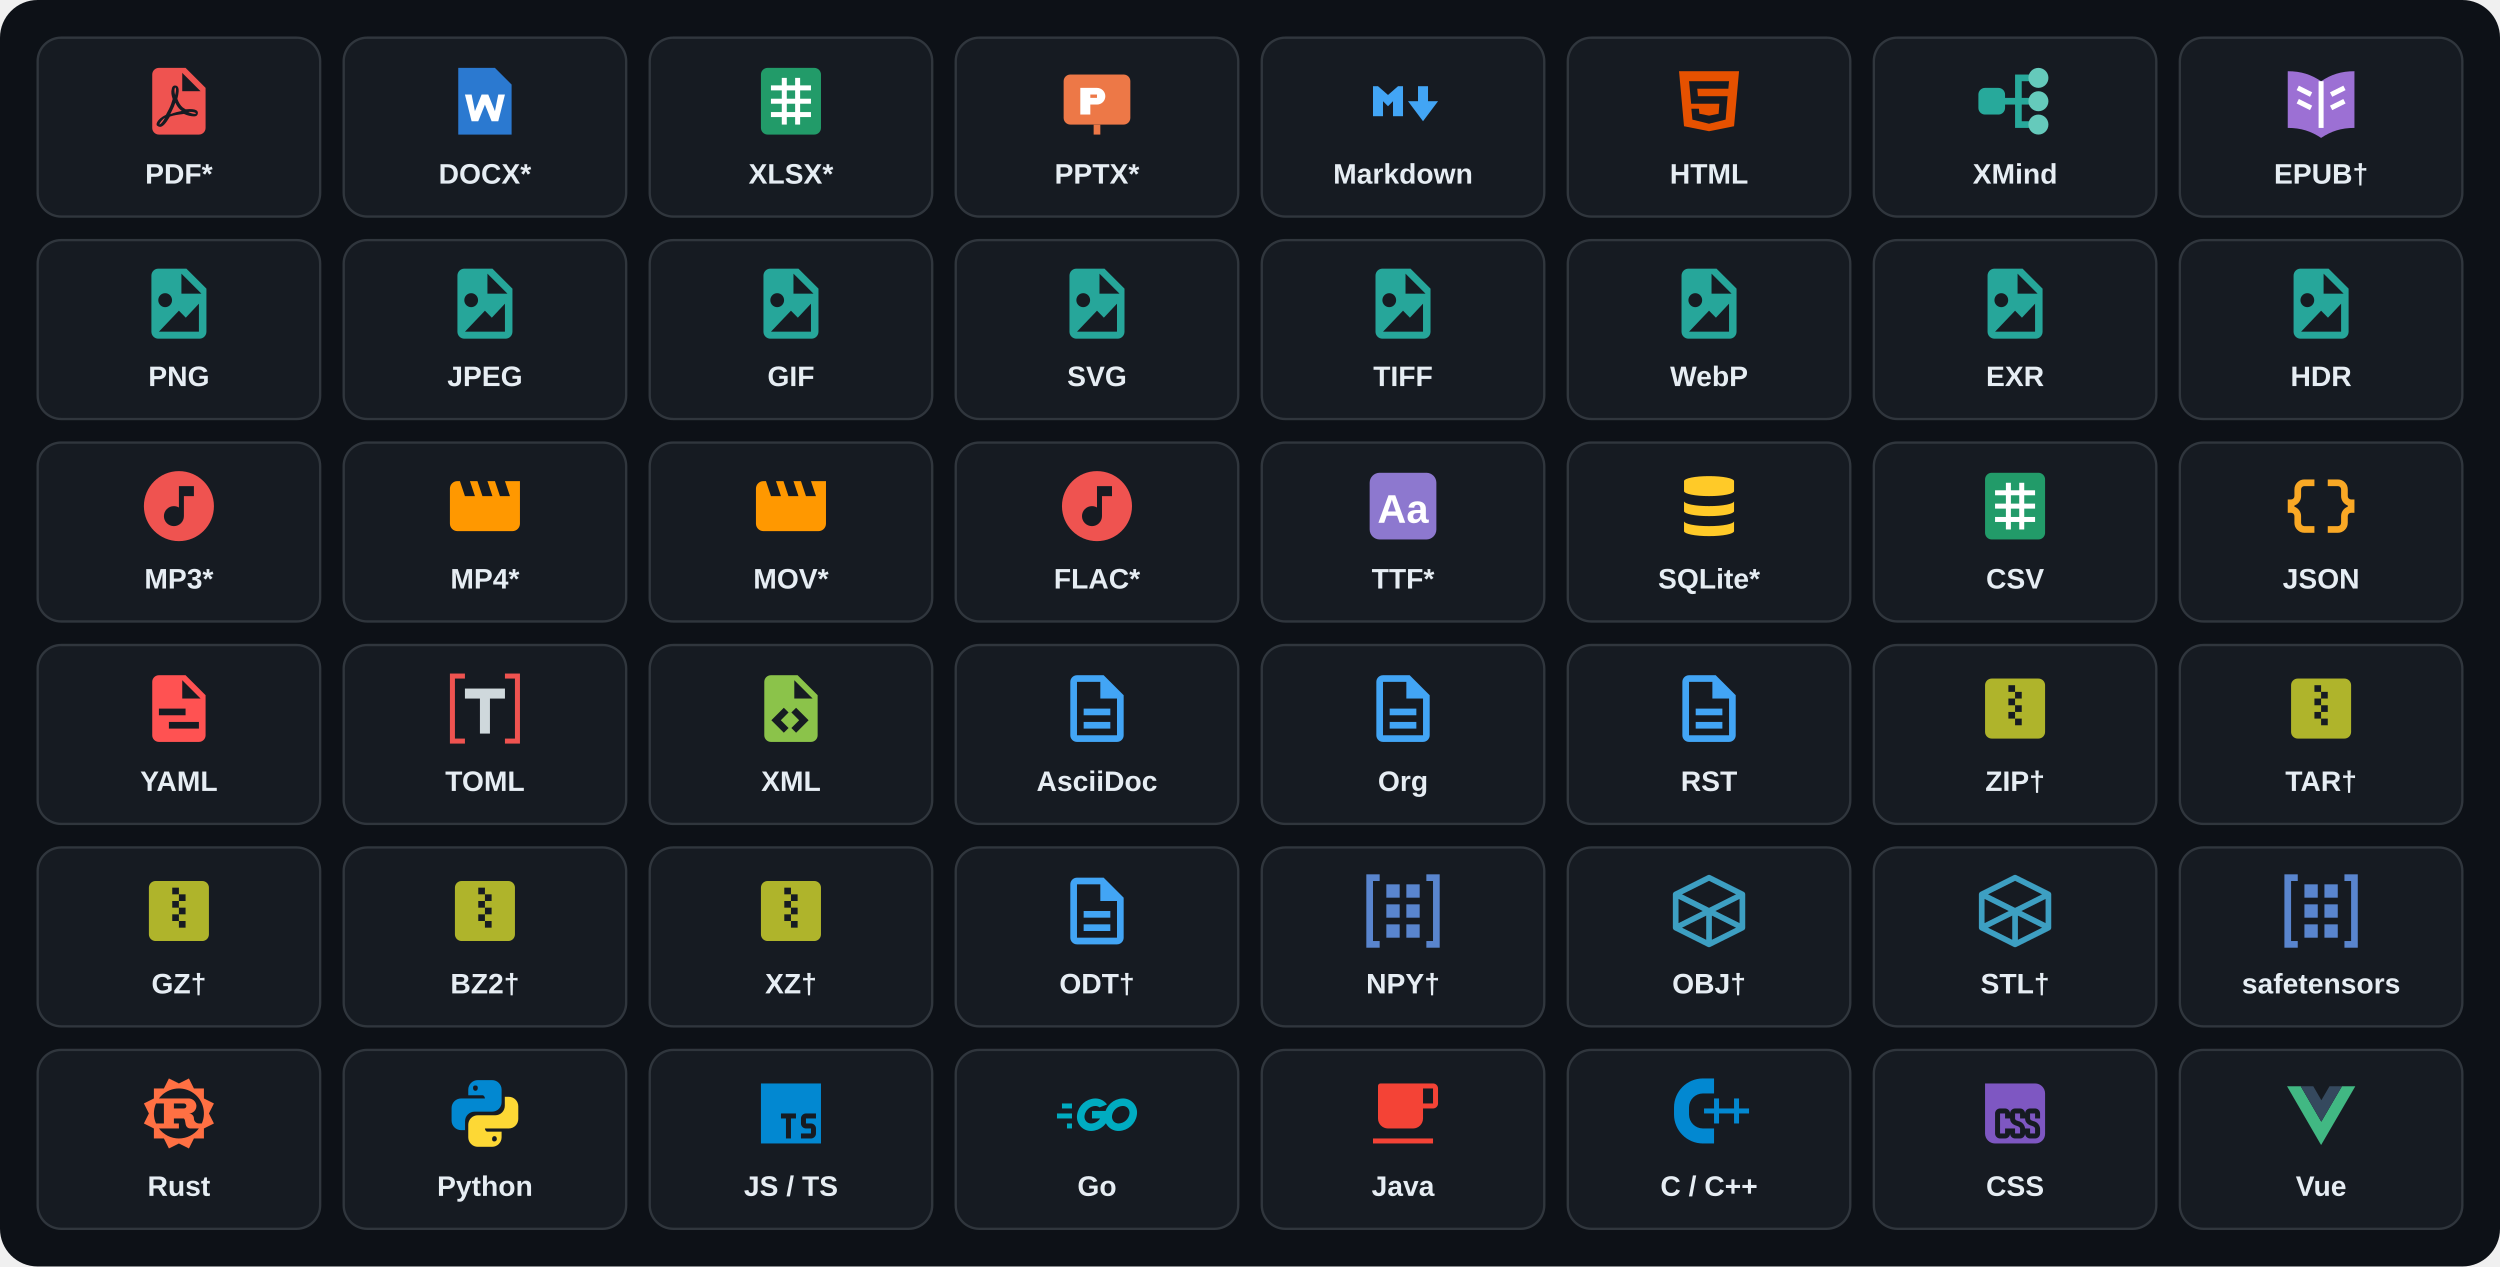
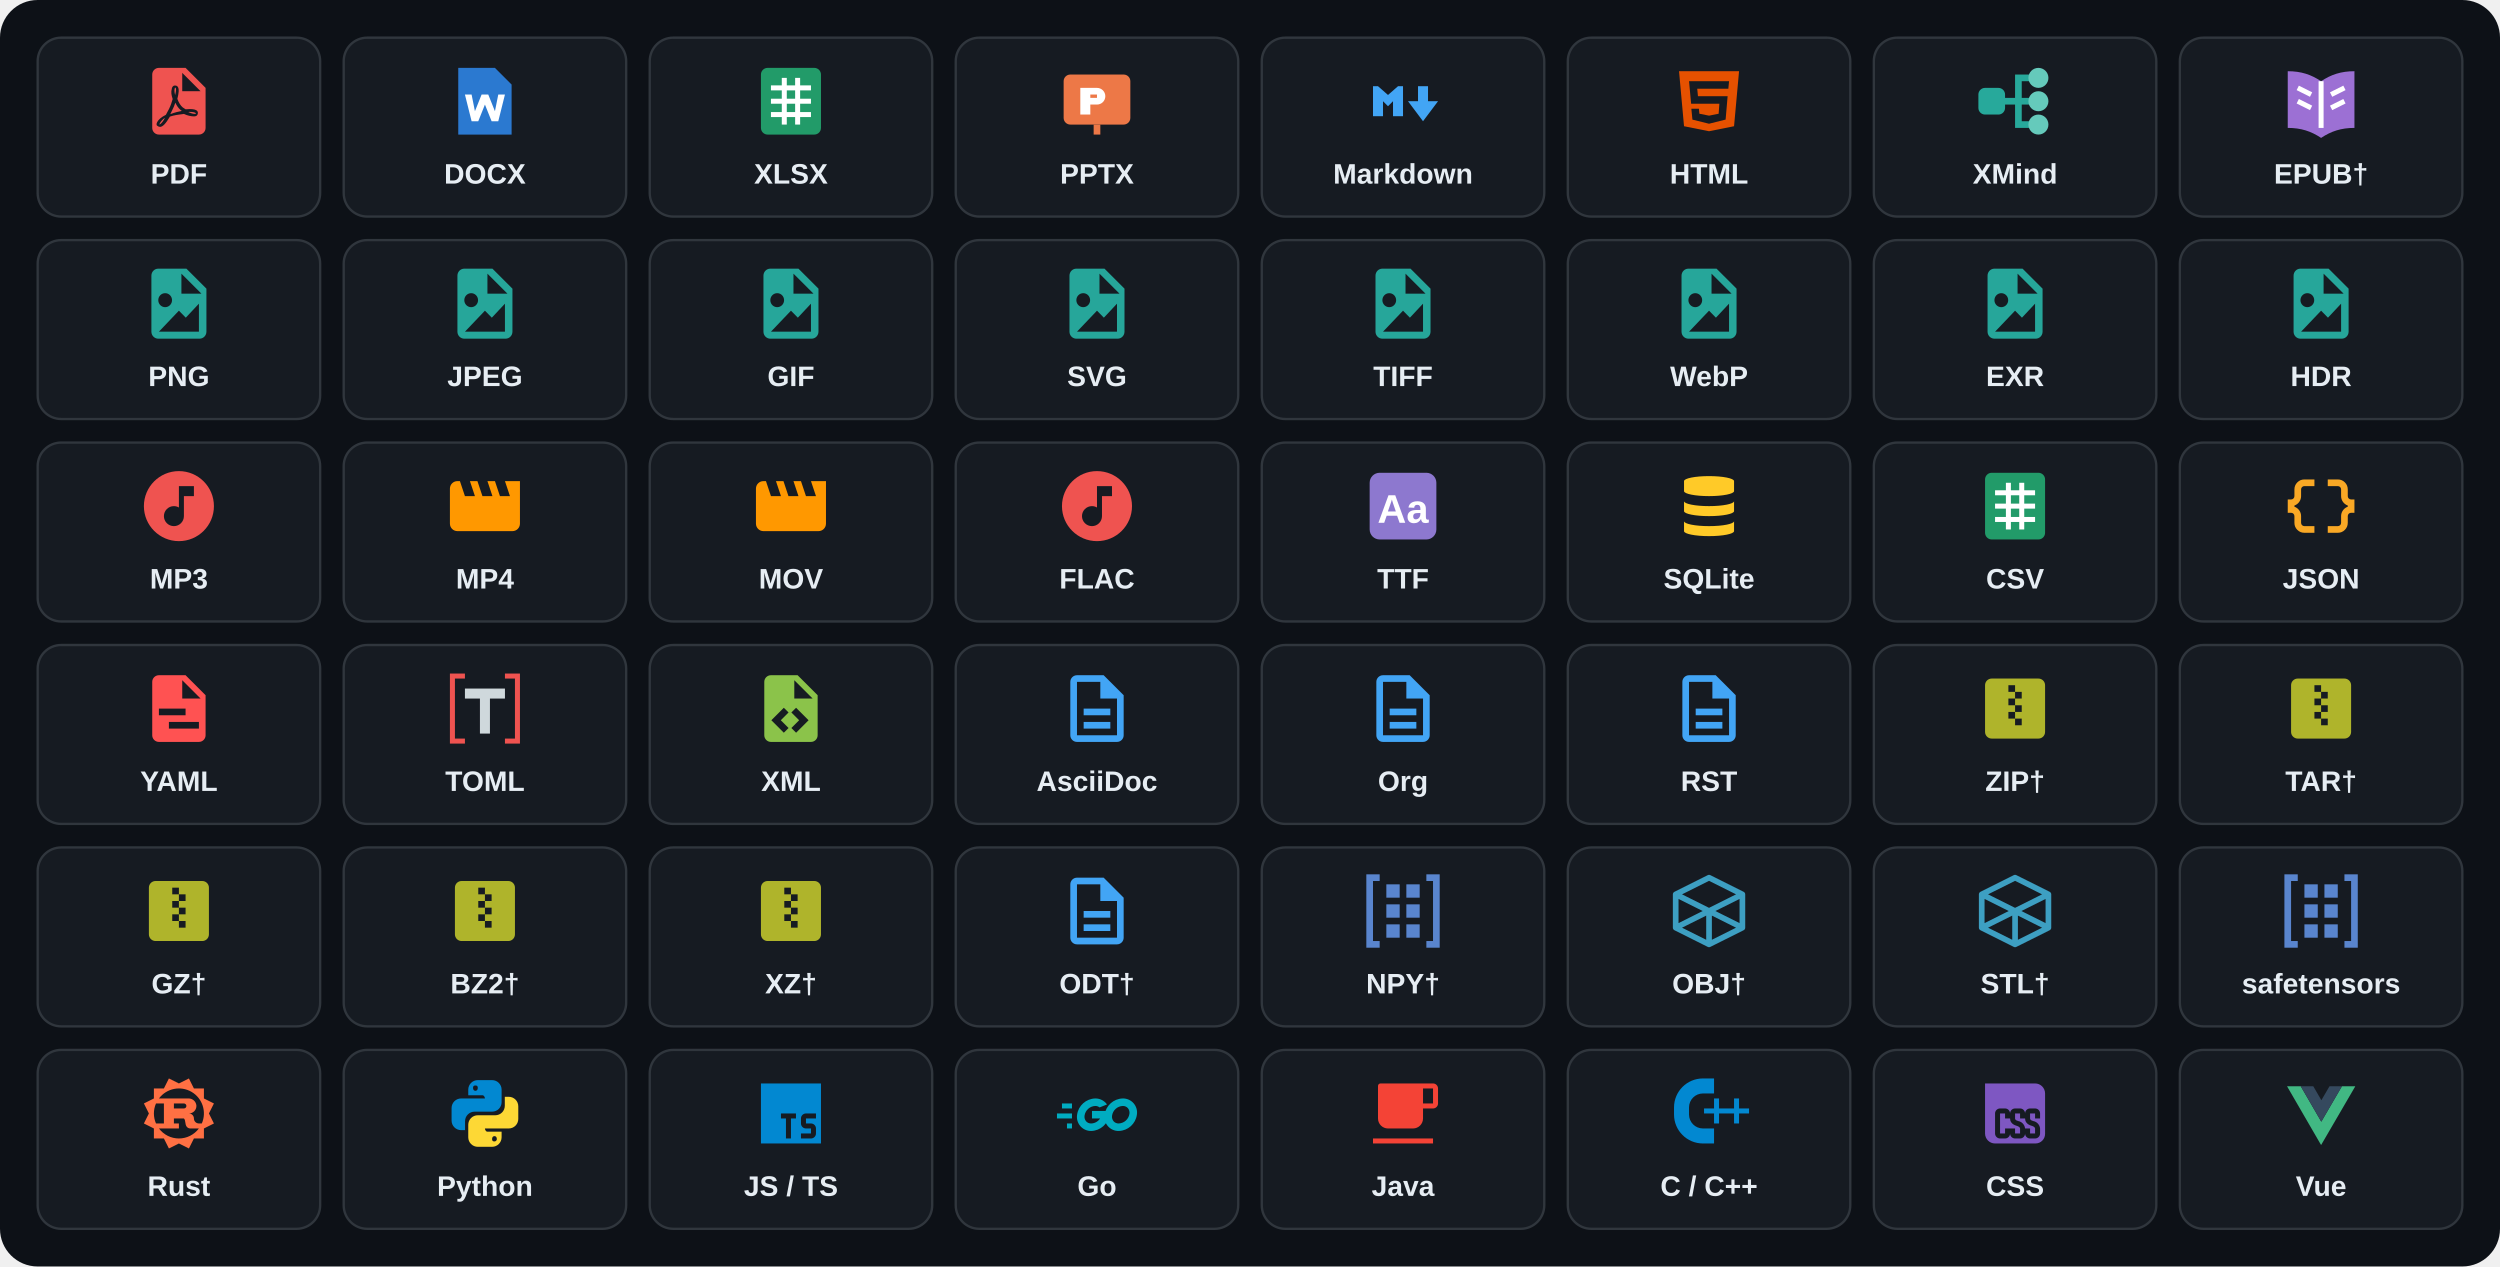
<svg xmlns="http://www.w3.org/2000/svg" width="1062" height="538" viewBox="0 0 1062 538" role="img" aria-labelledby="title desc">
  <defs>
    <g id="icon-audio">
      <g transform="matrix(1.0625 0 0 1.0625 0.0 0.0)">
        <path fill="#ef5350" d="M16 2a14 14 0 1 0 14 14A14 14 0 0 0 16 2m6 10h-4v8a4 4 0 1 1-4-4 3.96 3.96 0 0 1 2 .555V8h6Z" />
      </g>
    </g>
    <g id="icon-book">
      <g transform="matrix(1.416667 0 0 1.416667 0.0 0.0)">
        <path fill="#9c70d4" d="M2 3c4 0 7 1 10 3 3-2 6-3 10-3v17c-4 0-7 1-10 3-3-2-6-3-10-3z" />
        <path stroke="#fff" stroke-width="1.5" d="M12 6v14M5 8l4 2M5 12l4 2M15 10l4-2M15 14l4-2" />
      </g>
    </g>
    <g id="icon-cpp">
      <g transform="matrix(1.0625 0 0 1.0625 0.0 0.0)">
        <path fill="#0288d1" d="M28 14v-4h-2v4h-6v-4h-2v4h-4v2h4v4h2v-4h6v4h2v-4h4v-2z" />
        <path fill="#0288d1" d="M13.563 22A5.57 5.57 0 0 1 8 16.437v-2.873A5.57 5.57 0 0 1 13.563 8H18V2h-4.437A11.563 11.563 0 0 0 2 13.563v2.873A11.564 11.564 0 0 0 13.563 28H18v-6Z" />
      </g>
    </g>
    <g id="icon-css">
      <g transform="matrix(1.0625 0 0 1.0625 0.0 0.0)">
        <path fill="#7e57c2" d="M20 18h-2v-2h-2v2c0 .193 0 .703 1.254 1.033A3.345 3.345 0 0 1 20 22h2v2h2v-2c0-.388-.562-.851-1.254-1.034C20.356 20.34 20 18.84 20 18m-3.254 2.966C14.356 20.34 14 18.84 14 18h-2v-2h-2v8h2v-2h4v2h2v-2c0-.388-.562-.851-1.254-1.034" />
        <path fill="#7e57c2" d="M24 4H4v20a4 4 0 0 0 4 4h16.16A3.84 3.84 0 0 0 28 24.16V8a4 4 0 0 0-4-4m2 14h-2v-2h-2v2c0 .193 0 .703 1.254 1.033A3.345 3.345 0 0 1 26 22v2a2 2 0 0 1-2 2h-2a2 2 0 0 1-2-2 2 2 0 0 1-2 2h-2a2 2 0 0 1-2-2 2 2 0 0 1-2 2h-2a2 2 0 0 1-2-2v-8a2 2 0 0 1 2-2h2a2 2 0 0 1 2 2 2 2 0 0 1 2-2h2a2 2 0 0 1 2 2 2 2 0 0 1 2-2h2a2 2 0 0 1 2 2Z" />
      </g>
    </g>
    <g id="icon-database">
      <g transform="matrix(1.0625 0 0 1.0625 0.0 0.0)">
        <path fill="#ffca28" d="M16 24c-5.525 0-10-.9-10-2v4c0 1.1 4.475 2 10 2s10-.9 10-2v-4c0 1.1-4.475 2-10 2m0-8c-5.525 0-10-.9-10-2v4c0 1.1 4.475 2 10 2s10-.9 10-2v-4c0 1.1-4.475 2-10 2m0-12C10.477 4 6 4.895 6 6v4c0 1.1 4.475 2 10 2s10-.9 10-2V6c0-1.105-4.477-2-10-2" />
      </g>
    </g>
    <g id="icon-document" fill="none">
      <g transform="matrix(1.416667 0 0 1.416667 0.0 0.0)">
        <path d="M0 0h24v24H0z" />
        <path fill="#42a5f5" d="M8 16h8v2H8zm0-4h8v2H8zm6-10H6c-1.1 0-2 .9-2 2v16c0 1.1.89 2 1.99 2H18c1.1 0 2-.9 2-2V8zm4 18H6V4h7v5h5z" />
      </g>
    </g>
    <g id="icon-font">
      <g transform="matrix(1.416667 0 0 1.416667 0.0 0.0)">
        <rect x="2" y="2" width="20" height="20" rx="3" fill="#8d78cf" />
        <text x="12" y="17" text-anchor="middle" fill="#fff" font-family="Arial, sans-serif" font-size="12" font-weight="700">Aa</text>
      </g>
    </g>
    <g id="icon-go">
      <g transform="matrix(1.0625 0 0 1.0625 0.0 0.0)">
        <path fill="#00acc1" d="M2 12h4v2H2zm-2 4h6v2H0zm4 4h2v2H4zm16.954-5H14v3h3.239a4.42 4.42 0 0 1-3.531 2 2.65 2.65 0 0 1-2.053-.858 2.86 2.86 0 0 1-.628-2.28A4.515 4.515 0 0 1 15.292 13a2.73 2.73 0 0 1 1.749.584l2.962-1.185A5.6 5.6 0 0 0 15.292 10a7.526 7.526 0 0 0-7.243 6.5 5.614 5.614 0 0 0 5.659 6.5 7.526 7.526 0 0 0 7.243-6.5 6.4 6.4 0 0 0 .003-1.5" />
        <path fill="#00acc1" d="M26.292 10a7.526 7.526 0 0 0-7.243 6.5 5.614 5.614 0 0 0 5.659 6.5 7.526 7.526 0 0 0 7.243-6.5 5.614 5.614 0 0 0-5.659-6.5m2.681 6.137A4.515 4.515 0 0 1 24.708 20a2.65 2.65 0 0 1-2.053-.858 2.86 2.86 0 0 1-.628-2.28A4.515 4.515 0 0 1 26.292 13a2.65 2.65 0 0 1 2.053.858 2.86 2.86 0 0 1 .628 2.28Z" />
      </g>
    </g>
    <g id="icon-html">
      <g transform="matrix(1.0625 0 0 1.0625 0.0 0.0)">
        <path fill="#e65100" d="m4 4 2 22 10 2 10-2 2-22Zm19.72 7H11.28l.29 3h11.86l-.802 9.335L15.99 25l-6.635-1.646L8.93 19h3.02l.19 2 3.86.77 3.84-.77.29-4H8.84L8 8h16Z" />
      </g>
    </g>
    <g id="icon-image">
      <g transform="matrix(2.125 0 0 2.125 0.0 0.0)">
        <path fill="#26a69a" d="M8.5 6h4l-4-4zM3.875 1H9.5l4 4v8.6c0 .773-.616 1.4-1.375 1.4h-8.25c-.76 0-1.375-.627-1.375-1.4V2.4c0-.777.612-1.4 1.375-1.4M4 13.6h8V8l-2.625 2.8L8 9.4zm1.25-7.7c-.76 0-1.375.627-1.375 1.4s.616 1.4 1.375 1.4c.76 0 1.375-.627 1.375-1.4S6.009 5.9 5.25 5.9" />
      </g>
    </g>
    <g id="icon-java">
      <g transform="matrix(1.0625 0 0 1.0625 0.0 0.0)">
        <path fill="#f44336" d="M4 26h24v2H4zM28 4H7a1 1 0 0 0-1 1v13a4 4 0 0 0 4 4h10a4 4 0 0 0 4-4v-4h4a2 2 0 0 0 2-2V6a2 2 0 0 0-2-2m0 8h-4V6h4Z" />
      </g>
    </g>
    <g id="icon-json">
      <g transform="matrix(0.03541667 0 0 0.03541667 0.0 34.0)">
        <path fill="#f9a825" d="M560-160v-80h120q17 0 28.5-11.5T720-280v-80q0-38 22-69t58-44v-14q-36-13-58-44t-22-69v-80q0-17-11.5-28.5T680-720H560v-80h120q50 0 85 35t35 85v80q0 17 11.5 28.5T840-560h40v160h-40q-17 0-28.5 11.5T800-360v80q0 50-35 85t-85 35zm-280 0q-50 0-85-35t-35-85v-80q0-17-11.5-28.5T120-400H80v-160h40q17 0 28.5-11.5T160-600v-80q0-50 35-85t85-35h120v80H280q-17 0-28.5 11.5T240-680v80q0 38-22 69t-58 44v14q36 13 58 44t22 69v80q0 17 11.5 28.5T280-240h120v80z" />
      </g>
    </g>
    <g id="icon-markdown">
      <g transform="matrix(1.0625 0 0 1.0625 0.0 0.0)">
        <path fill="#42a5f5" d="m14 10-4 3.5L6 10H4v12h4v-6l2 2 2-2v6h4V10zm12 6v-6h-4v6h-4l6 8 6-8z" />
      </g>
    </g>
    <g id="icon-matrix">
      <g transform="matrix(1.416667 0 0 1.416667 0.0 0.0)">
        <path fill="none" stroke="#5985ce" stroke-width="2" d="M5 2H2v20h3M19 2h3v20h-3" />
        <g fill="#5985ce">
          <rect x="7" y="4" width="4" height="4" />
          <rect x="13" y="4" width="4" height="4" />
          <rect x="7" y="10" width="4" height="4" />
          <rect x="13" y="10" width="4" height="4" />
          <rect x="7" y="16" width="4" height="4" />
          <rect x="13" y="16" width="4" height="4" />
        </g>
      </g>
    </g>
    <g id="icon-mesh">
      <g transform="matrix(1.416667 0 0 1.416667 0.0 0.0)">
        <path fill="none" stroke="#3d9fc2" stroke-width="1.7" stroke-linejoin="round" d="m12 2 10 5v10l-10 5-10-5V7zM2 7l10 5 10-5M12 12v10M2 17l10-5 10 5" />
      </g>
    </g>
    <g id="icon-mindmap">
      <g transform="matrix(1.416667 0 0 1.416667 0.0 0.0)">
        <path fill="none" stroke="#27a99b" stroke-width="2" d="M8 12h5V5h4M13 12h4M13 12v7h4" />
        <rect x="1" y="8" width="8" height="8" rx="2" fill="#27a99b" />
        <circle cx="19" cy="5" r="3" fill="#65cabb" />
        <circle cx="19" cy="12" r="3" fill="#65cabb" />
        <circle cx="19" cy="19" r="3" fill="#65cabb" />
      </g>
    </g>
    <g id="icon-pdf">
      <g transform="matrix(1.416667 0 0 1.416667 0.0 0.0)">
        <path fill="#ef5350" d="M13 9h5.5L13 3.5zM6 2h8l6 6v12a2 2 0 0 1-2 2H6a2 2 0 0 1-2-2V4a2 2 0 0 1 2-2m4.93 10.44c.41.9.93 1.64 1.53 2.15l.41.32c-.87.16-2.07.44-3.34.93l-.11.04.5-1.04c.45-.87.78-1.66 1.01-2.4m6.48 3.81c.18-.18.27-.41.28-.66.03-.2-.02-.39-.12-.55-.29-.47-1.04-.69-2.28-.69l-1.29.07-.87-.58c-.63-.52-1.2-1.43-1.6-2.56l.04-.14c.33-1.33.64-2.94-.02-3.6a.85.85 0 0 0-.61-.24h-.24c-.37 0-.7.39-.79.77-.37 1.33-.15 2.06.22 3.27v.01c-.25.88-.57 1.9-1.08 2.93l-.96 1.8-.89.49c-1.2.75-1.77 1.59-1.88 2.12-.04.19-.02.36.05.54l.03.05.48.31.44.11c.81 0 1.73-.95 2.97-3.07l.18-.07c1.03-.33 2.31-.56 4.03-.75 1.03.51 2.24.74 3 .74.44 0 .74-.11.91-.3m-.41-.71.09.11c-.01.1-.04.11-.09.13h-.04l-.19.02c-.46 0-1.17-.19-1.9-.51.09-.1.13-.1.23-.1 1.4 0 1.8.25 1.9.35M7.83 17c-.65 1.19-1.24 1.85-1.69 2 .05-.38.5-1.04 1.21-1.69zm3.02-6.91c-.23-.9-.24-1.63-.07-2.05l.07-.12.15.05c.17.24.19.56.09 1.1l-.03.16-.16.82z" />
      </g>
    </g>
    <g id="icon-python">
      <g transform="matrix(1.416667 0 0 1.416667 0.0 0.0)">
        <path fill="#0288d1" d="M9.86 2A2.86 2.86 0 0 0 7 4.86v1.68h4.29c.39 0 .71.57.71.96H4.86A2.86 2.86 0 0 0 2 10.36v3.781a2.86 2.86 0 0 0 2.86 2.86h1.18v-2.68a2.85 2.85 0 0 1 2.85-2.86h5.25c1.58 0 2.86-1.271 2.86-2.851V4.86A2.86 2.86 0 0 0 14.14 2zm-.72 1.61c.4 0 .72.12.72.71s-.32.891-.72.891c-.39 0-.71-.3-.71-.89s.32-.711.71-.711" />
        <path fill="#fdd835" d="M17.959 7v2.68a2.85 2.85 0 0 1-2.85 2.859H9.86A2.85 2.85 0 0 0 7 15.389v3.75a2.86 2.86 0 0 0 2.86 2.86h4.28A2.86 2.86 0 0 0 17 19.14v-1.68h-4.291c-.39 0-.709-.57-.709-.96h7.14A2.86 2.86 0 0 0 22 13.64V9.86A2.86 2.86 0 0 0 19.14 7zM8.32 11.513l-.004.004.038-.004zm6.54 7.276c.39 0 .71.3.71.89a.71.71 0 0 1-.71.71c-.4 0-.72-.12-.72-.71s.32-.89.72-.89" />
      </g>
    </g>
    <g id="icon-rust">
      <g transform="matrix(1.0625 0 0 1.0625 0.0 0.0)">
        <path fill="#ff7043" d="m30 12-4-2V6h-4l-2-4-4 2-4-2-2 4H6v4l-4 2 2 4-2 4 4 2v4h4l2 4 4-2 4 2 2-4h4v-4l4-2-2-4ZM6 16a9.9 9.9 0 0 1 .842-4H10v8H6.842A9.9 9.9 0 0 1 6 16m10 10a9.98 9.98 0 0 1-7.978-4H16v-2h-2v-2h4c.819.819.297 2.308 1.179 3.37a1.89 1.89 0 0 0 1.46.63h3.34A9.98 9.98 0 0 1 16 26m-2-12v-2h4a1 1 0 0 1 0 2Zm11.158 6H24a2.006 2.006 0 0 1-2-2 2 2 0 0 0-2-2 3 3 0 0 0 3-3q0-.08-.004-.161A3.115 3.115 0 0 0 19.83 10H8.022a9.986 9.986 0 0 1 17.136 10" />
      </g>
    </g>
    <g id="icon-sheet">
      <g transform="matrix(1.416667 0 0 1.416667 0.0 0.0)">
        <rect x="3" y="2" width="18" height="20" rx="2" fill="#229b69" />
        <path stroke="#fff" stroke-width="1.5" d="M6 8h12M6 12h12M6 16h12M10 5v14M14 5v14" />
      </g>
    </g>
    <g id="icon-slides">
      <g transform="matrix(1.416667 0 0 1.416667 0.0 0.0)">
        <rect x="2" y="4" width="20" height="15" rx="2" fill="#ed7847" />
        <path stroke="#ed7847" stroke-width="2" d="M12 19v3" />
        <path fill="#fff" d="M7 8v8h3v-3h2a2.5 2.5 0 0 0 0-5zm3 2h2v1h-2z" />
      </g>
    </g>
    <g id="icon-toml">
      <g transform="matrix(2.125 0 0 2.125 0.0 0.0)">
        <path fill="#cfd8dc" d="M4 6V4h8v2H9v7H7V6z" />
        <path fill="#ef5350" d="M4 1v1H2v12h2v1H1V1zm8 0v1h2v12h-2v1h3V1z" />
      </g>
    </g>
    <g id="icon-typescript" xml:space="preserve">
      <g transform="matrix(2.125 0 0 2.125 0.0 0.0)">
        <path fill="#0288d1" d="M2 2v12h12V2zm4 6h3v1H8v4H7V9H6zm5 0h2v1h-2v1h1a1.003 1.003 0 0 1 1 1v1a1.003 1.003 0 0 1-1 1h-2v-1h2v-1h-1a1.003 1.003 0 0 1-1-1V9a1.003 1.003 0 0 1 1-1" />
      </g>
    </g>
    <g id="icon-video">
      <g transform="matrix(1.0625 0 0 1.0625 0.0 0.0)">
        <path fill="#ff9800" d="m24 6 2 6h-4l-2-6h-3l2 6h-4l-2-6h-3l2 6H8L6 6H5a3 3 0 0 0-3 3v14a3 3 0 0 0 3 3h22a3 3 0 0 0 3-3V6Z" />
      </g>
    </g>
    <g id="icon-vue">
      <g transform="matrix(1.416667 0 0 1.416667 0.0 0.0)">
        <path fill="#41b883" d="M1.791 3.851 12 21.471 22.209 3.936V3.85H18.24l-6.18 10.616L5.906 3.851z" />
        <path fill="#35495e" d="m5.907 3.851 6.152 10.617L18.24 3.851h-3.723L12.084 8.03 9.66 3.85z" />
      </g>
    </g>
    <g id="icon-word">
      <g transform="matrix(1.416667 0 0 1.416667 0.0 0.0)">
        <path fill="#2b79d0" d="M4 2h11l5 5v15H4z" />
        <path fill="#fff" d="m6 10 2 8h2l2-5 2 5h2l2-8h-2l-1 5-2-5h-2l-2 5-1-5z" />
      </g>
    </g>
    <g id="icon-xml">
      <g transform="matrix(1.416667 0 0 1.416667 0.0 0.0)">
        <path fill="#8bc34a" d="M13 9h5.5L13 3.5zM6 2h8l6 6v12a2 2 0 0 1-2 2H6a2 2 0 0 1-2-2V4c0-1.11.89-2 2-2m.12 13.5 3.74 3.74 1.42-1.41-2.33-2.33 2.33-2.33-1.42-1.41zm11.16 0-3.74-3.74-1.42 1.41 2.33 2.33-2.33 2.33 1.42 1.41z" />
      </g>
    </g>
    <g id="icon-yaml">
      <g transform="matrix(1.416667 0 0 1.416667 0.0 0.0)">
        <path fill="#ff5252" d="M13 9h5.5L13 3.5zM6 2h8l6 6v12c0 1.1-.9 2-2 2H6c-1.1 0-2-.9-2-2V4c0-1.1.9-2 2-2m12 16v-2H9v2zm-4-4v-2H6v2z" />
      </g>
    </g>
    <g id="icon-zip">
      <g transform="matrix(1.416667 0 0 1.416667 0.0 0.0)">
        <path fill="#afb42b" d="M14 17h-2v-2h-2v-2h2v2h2m0-6h-2v2h2v2h-2v-2h-2V9h2V7h-2V5h2v2h2m5-4H5c-1.11 0-2 .89-2 2v14a2 2 0 0 0 2 2h14a2 2 0 0 0 2-2V5a2 2 0 0 0-2-2" />
      </g>
    </g>
  </defs>
  <rect width="1062" height="538" rx="16" fill="#0d1117" />
  <g transform="translate(16 16)">
    <rect width="120" height="76" rx="10" fill="#161b22" stroke="#30363d" />
    <use href="#icon-pdf" x="43" y="10" />
-     <text x="60.0" y="62" text-anchor="middle" font-family="-apple-system, BlinkMacSystemFont, Segoe UI, Arial, sans-serif" font-size="12" font-weight="600" fill="#e6edf3">PDF*</text>
+     <text x="60.0" y="62" text-anchor="middle" font-family="-apple-system, BlinkMacSystemFont, Segoe UI, Arial, sans-serif" font-size="12" font-weight="600" fill="#e6edf3">PDF</text>
  </g>
  <g transform="translate(146 16)">
    <rect width="120" height="76" rx="10" fill="#161b22" stroke="#30363d" />
    <use href="#icon-word" x="43" y="10" />
-     <text x="60.0" y="62" text-anchor="middle" font-family="-apple-system, BlinkMacSystemFont, Segoe UI, Arial, sans-serif" font-size="12" font-weight="600" fill="#e6edf3">DOCX*</text>
+     <text x="60.0" y="62" text-anchor="middle" font-family="-apple-system, BlinkMacSystemFont, Segoe UI, Arial, sans-serif" font-size="12" font-weight="600" fill="#e6edf3">DOCX</text>
  </g>
  <g transform="translate(276 16)">
    <rect width="120" height="76" rx="10" fill="#161b22" stroke="#30363d" />
    <use href="#icon-sheet" x="43" y="10" />
-     <text x="60.0" y="62" text-anchor="middle" font-family="-apple-system, BlinkMacSystemFont, Segoe UI, Arial, sans-serif" font-size="12" font-weight="600" fill="#e6edf3">XLSX*</text>
+     <text x="60.0" y="62" text-anchor="middle" font-family="-apple-system, BlinkMacSystemFont, Segoe UI, Arial, sans-serif" font-size="12" font-weight="600" fill="#e6edf3">XLSX</text>
  </g>
  <g transform="translate(406 16)">
    <rect width="120" height="76" rx="10" fill="#161b22" stroke="#30363d" />
    <use href="#icon-slides" x="43" y="10" />
-     <text x="60.0" y="62" text-anchor="middle" font-family="-apple-system, BlinkMacSystemFont, Segoe UI, Arial, sans-serif" font-size="12" font-weight="600" fill="#e6edf3">PPTX*</text>
+     <text x="60.0" y="62" text-anchor="middle" font-family="-apple-system, BlinkMacSystemFont, Segoe UI, Arial, sans-serif" font-size="12" font-weight="600" fill="#e6edf3">PPTX</text>
  </g>
  <g transform="translate(536 16)">
    <rect width="120" height="76" rx="10" fill="#161b22" stroke="#30363d" />
    <use href="#icon-markdown" x="43" y="10" />
    <text x="60.0" y="62" text-anchor="middle" font-family="-apple-system, BlinkMacSystemFont, Segoe UI, Arial, sans-serif" font-size="12" font-weight="600" fill="#e6edf3">Markdown</text>
  </g>
  <g transform="translate(666 16)">
    <rect width="120" height="76" rx="10" fill="#161b22" stroke="#30363d" />
    <use href="#icon-html" x="43" y="10" />
    <text x="60.0" y="62" text-anchor="middle" font-family="-apple-system, BlinkMacSystemFont, Segoe UI, Arial, sans-serif" font-size="12" font-weight="600" fill="#e6edf3">HTML</text>
  </g>
  <g transform="translate(796 16)">
    <rect width="120" height="76" rx="10" fill="#161b22" stroke="#30363d" />
    <use href="#icon-mindmap" x="43" y="10" />
    <text x="60.0" y="62" text-anchor="middle" font-family="-apple-system, BlinkMacSystemFont, Segoe UI, Arial, sans-serif" font-size="12" font-weight="600" fill="#e6edf3">XMind</text>
  </g>
  <g transform="translate(926 16)">
    <rect width="120" height="76" rx="10" fill="#161b22" stroke="#30363d" />
    <use href="#icon-book" x="43" y="10" />
    <text x="60.0" y="62" text-anchor="middle" font-family="-apple-system, BlinkMacSystemFont, Segoe UI, Arial, sans-serif" font-size="12" font-weight="600" fill="#e6edf3">EPUB†</text>
  </g>
  <g transform="translate(16 102)">
    <rect width="120" height="76" rx="10" fill="#161b22" stroke="#30363d" />
    <use href="#icon-image" x="43" y="10" />
    <text x="60.0" y="62" text-anchor="middle" font-family="-apple-system, BlinkMacSystemFont, Segoe UI, Arial, sans-serif" font-size="12" font-weight="600" fill="#e6edf3">PNG</text>
  </g>
  <g transform="translate(146 102)">
    <rect width="120" height="76" rx="10" fill="#161b22" stroke="#30363d" />
    <use href="#icon-image" x="43" y="10" />
    <text x="60.0" y="62" text-anchor="middle" font-family="-apple-system, BlinkMacSystemFont, Segoe UI, Arial, sans-serif" font-size="12" font-weight="600" fill="#e6edf3">JPEG</text>
  </g>
  <g transform="translate(276 102)">
    <rect width="120" height="76" rx="10" fill="#161b22" stroke="#30363d" />
    <use href="#icon-image" x="43" y="10" />
    <text x="60.0" y="62" text-anchor="middle" font-family="-apple-system, BlinkMacSystemFont, Segoe UI, Arial, sans-serif" font-size="12" font-weight="600" fill="#e6edf3">GIF</text>
  </g>
  <g transform="translate(406 102)">
    <rect width="120" height="76" rx="10" fill="#161b22" stroke="#30363d" />
    <use href="#icon-image" x="43" y="10" />
    <text x="60.0" y="62" text-anchor="middle" font-family="-apple-system, BlinkMacSystemFont, Segoe UI, Arial, sans-serif" font-size="12" font-weight="600" fill="#e6edf3">SVG</text>
  </g>
  <g transform="translate(536 102)">
    <rect width="120" height="76" rx="10" fill="#161b22" stroke="#30363d" />
    <use href="#icon-image" x="43" y="10" />
    <text x="60.0" y="62" text-anchor="middle" font-family="-apple-system, BlinkMacSystemFont, Segoe UI, Arial, sans-serif" font-size="12" font-weight="600" fill="#e6edf3">TIFF</text>
  </g>
  <g transform="translate(666 102)">
    <rect width="120" height="76" rx="10" fill="#161b22" stroke="#30363d" />
    <use href="#icon-image" x="43" y="10" />
    <text x="60.0" y="62" text-anchor="middle" font-family="-apple-system, BlinkMacSystemFont, Segoe UI, Arial, sans-serif" font-size="12" font-weight="600" fill="#e6edf3">WebP</text>
  </g>
  <g transform="translate(796 102)">
    <rect width="120" height="76" rx="10" fill="#161b22" stroke="#30363d" />
    <use href="#icon-image" x="43" y="10" />
    <text x="60.0" y="62" text-anchor="middle" font-family="-apple-system, BlinkMacSystemFont, Segoe UI, Arial, sans-serif" font-size="12" font-weight="600" fill="#e6edf3">EXR</text>
  </g>
  <g transform="translate(926 102)">
    <rect width="120" height="76" rx="10" fill="#161b22" stroke="#30363d" />
    <use href="#icon-image" x="43" y="10" />
    <text x="60.0" y="62" text-anchor="middle" font-family="-apple-system, BlinkMacSystemFont, Segoe UI, Arial, sans-serif" font-size="12" font-weight="600" fill="#e6edf3">HDR</text>
  </g>
  <g transform="translate(16 188)">
    <rect width="120" height="76" rx="10" fill="#161b22" stroke="#30363d" />
    <use href="#icon-audio" x="43" y="10" />
-     <text x="60.0" y="62" text-anchor="middle" font-family="-apple-system, BlinkMacSystemFont, Segoe UI, Arial, sans-serif" font-size="12" font-weight="600" fill="#e6edf3">MP3*</text>
+     <text x="60.0" y="62" text-anchor="middle" font-family="-apple-system, BlinkMacSystemFont, Segoe UI, Arial, sans-serif" font-size="12" font-weight="600" fill="#e6edf3">MP3</text>
  </g>
  <g transform="translate(146 188)">
    <rect width="120" height="76" rx="10" fill="#161b22" stroke="#30363d" />
    <use href="#icon-video" x="43" y="10" />
-     <text x="60.0" y="62" text-anchor="middle" font-family="-apple-system, BlinkMacSystemFont, Segoe UI, Arial, sans-serif" font-size="12" font-weight="600" fill="#e6edf3">MP4*</text>
+     <text x="60.0" y="62" text-anchor="middle" font-family="-apple-system, BlinkMacSystemFont, Segoe UI, Arial, sans-serif" font-size="12" font-weight="600" fill="#e6edf3">MP4</text>
  </g>
  <g transform="translate(276 188)">
    <rect width="120" height="76" rx="10" fill="#161b22" stroke="#30363d" />
    <use href="#icon-video" x="43" y="10" />
-     <text x="60.0" y="62" text-anchor="middle" font-family="-apple-system, BlinkMacSystemFont, Segoe UI, Arial, sans-serif" font-size="12" font-weight="600" fill="#e6edf3">MOV*</text>
+     <text x="60.0" y="62" text-anchor="middle" font-family="-apple-system, BlinkMacSystemFont, Segoe UI, Arial, sans-serif" font-size="12" font-weight="600" fill="#e6edf3">MOV</text>
  </g>
  <g transform="translate(406 188)">
    <rect width="120" height="76" rx="10" fill="#161b22" stroke="#30363d" />
    <use href="#icon-audio" x="43" y="10" />
-     <text x="60.0" y="62" text-anchor="middle" font-family="-apple-system, BlinkMacSystemFont, Segoe UI, Arial, sans-serif" font-size="12" font-weight="600" fill="#e6edf3">FLAC*</text>
+     <text x="60.0" y="62" text-anchor="middle" font-family="-apple-system, BlinkMacSystemFont, Segoe UI, Arial, sans-serif" font-size="12" font-weight="600" fill="#e6edf3">FLAC</text>
  </g>
  <g transform="translate(536 188)">
    <rect width="120" height="76" rx="10" fill="#161b22" stroke="#30363d" />
    <use href="#icon-font" x="43" y="10" />
-     <text x="60.0" y="62" text-anchor="middle" font-family="-apple-system, BlinkMacSystemFont, Segoe UI, Arial, sans-serif" font-size="12" font-weight="600" fill="#e6edf3">TTF*</text>
+     <text x="60.0" y="62" text-anchor="middle" font-family="-apple-system, BlinkMacSystemFont, Segoe UI, Arial, sans-serif" font-size="12" font-weight="600" fill="#e6edf3">TTF</text>
  </g>
  <g transform="translate(666 188)">
    <rect width="120" height="76" rx="10" fill="#161b22" stroke="#30363d" />
    <use href="#icon-database" x="43" y="10" />
-     <text x="60.0" y="62" text-anchor="middle" font-family="-apple-system, BlinkMacSystemFont, Segoe UI, Arial, sans-serif" font-size="12" font-weight="600" fill="#e6edf3">SQLite*</text>
+     <text x="60.0" y="62" text-anchor="middle" font-family="-apple-system, BlinkMacSystemFont, Segoe UI, Arial, sans-serif" font-size="12" font-weight="600" fill="#e6edf3">SQLite</text>
  </g>
  <g transform="translate(796 188)">
    <rect width="120" height="76" rx="10" fill="#161b22" stroke="#30363d" />
    <use href="#icon-sheet" x="43" y="10" />
    <text x="60.0" y="62" text-anchor="middle" font-family="-apple-system, BlinkMacSystemFont, Segoe UI, Arial, sans-serif" font-size="12" font-weight="600" fill="#e6edf3">CSV</text>
  </g>
  <g transform="translate(926 188)">
    <rect width="120" height="76" rx="10" fill="#161b22" stroke="#30363d" />
    <use href="#icon-json" x="43" y="10" />
    <text x="60.0" y="62" text-anchor="middle" font-family="-apple-system, BlinkMacSystemFont, Segoe UI, Arial, sans-serif" font-size="12" font-weight="600" fill="#e6edf3">JSON</text>
  </g>
  <g transform="translate(16 274)">
    <rect width="120" height="76" rx="10" fill="#161b22" stroke="#30363d" />
    <use href="#icon-yaml" x="43" y="10" />
    <text x="60.0" y="62" text-anchor="middle" font-family="-apple-system, BlinkMacSystemFont, Segoe UI, Arial, sans-serif" font-size="12" font-weight="600" fill="#e6edf3">YAML</text>
  </g>
  <g transform="translate(146 274)">
    <rect width="120" height="76" rx="10" fill="#161b22" stroke="#30363d" />
    <use href="#icon-toml" x="43" y="10" />
    <text x="60.0" y="62" text-anchor="middle" font-family="-apple-system, BlinkMacSystemFont, Segoe UI, Arial, sans-serif" font-size="12" font-weight="600" fill="#e6edf3">TOML</text>
  </g>
  <g transform="translate(276 274)">
    <rect width="120" height="76" rx="10" fill="#161b22" stroke="#30363d" />
    <use href="#icon-xml" x="43" y="10" />
    <text x="60.0" y="62" text-anchor="middle" font-family="-apple-system, BlinkMacSystemFont, Segoe UI, Arial, sans-serif" font-size="12" font-weight="600" fill="#e6edf3">XML</text>
  </g>
  <g transform="translate(406 274)">
    <rect width="120" height="76" rx="10" fill="#161b22" stroke="#30363d" />
    <use href="#icon-document" x="43" y="10" />
    <text x="60.0" y="62" text-anchor="middle" font-family="-apple-system, BlinkMacSystemFont, Segoe UI, Arial, sans-serif" font-size="12" font-weight="600" fill="#e6edf3">AsciiDoc</text>
  </g>
  <g transform="translate(536 274)">
    <rect width="120" height="76" rx="10" fill="#161b22" stroke="#30363d" />
    <use href="#icon-document" x="43" y="10" />
    <text x="60.0" y="62" text-anchor="middle" font-family="-apple-system, BlinkMacSystemFont, Segoe UI, Arial, sans-serif" font-size="12" font-weight="600" fill="#e6edf3">Org</text>
  </g>
  <g transform="translate(666 274)">
    <rect width="120" height="76" rx="10" fill="#161b22" stroke="#30363d" />
    <use href="#icon-document" x="43" y="10" />
    <text x="60.0" y="62" text-anchor="middle" font-family="-apple-system, BlinkMacSystemFont, Segoe UI, Arial, sans-serif" font-size="12" font-weight="600" fill="#e6edf3">RST</text>
  </g>
  <g transform="translate(796 274)">
    <rect width="120" height="76" rx="10" fill="#161b22" stroke="#30363d" />
    <use href="#icon-zip" x="43" y="10" />
    <text x="60.0" y="62" text-anchor="middle" font-family="-apple-system, BlinkMacSystemFont, Segoe UI, Arial, sans-serif" font-size="12" font-weight="600" fill="#e6edf3">ZIP†</text>
  </g>
  <g transform="translate(926 274)">
    <rect width="120" height="76" rx="10" fill="#161b22" stroke="#30363d" />
    <use href="#icon-zip" x="43" y="10" />
    <text x="60.0" y="62" text-anchor="middle" font-family="-apple-system, BlinkMacSystemFont, Segoe UI, Arial, sans-serif" font-size="12" font-weight="600" fill="#e6edf3">TAR†</text>
  </g>
  <g transform="translate(16 360)">
    <rect width="120" height="76" rx="10" fill="#161b22" stroke="#30363d" />
    <use href="#icon-zip" x="43" y="10" />
    <text x="60.0" y="62" text-anchor="middle" font-family="-apple-system, BlinkMacSystemFont, Segoe UI, Arial, sans-serif" font-size="12" font-weight="600" fill="#e6edf3">GZ†</text>
  </g>
  <g transform="translate(146 360)">
    <rect width="120" height="76" rx="10" fill="#161b22" stroke="#30363d" />
    <use href="#icon-zip" x="43" y="10" />
    <text x="60.0" y="62" text-anchor="middle" font-family="-apple-system, BlinkMacSystemFont, Segoe UI, Arial, sans-serif" font-size="12" font-weight="600" fill="#e6edf3">BZ2†</text>
  </g>
  <g transform="translate(276 360)">
    <rect width="120" height="76" rx="10" fill="#161b22" stroke="#30363d" />
    <use href="#icon-zip" x="43" y="10" />
    <text x="60.0" y="62" text-anchor="middle" font-family="-apple-system, BlinkMacSystemFont, Segoe UI, Arial, sans-serif" font-size="12" font-weight="600" fill="#e6edf3">XZ†</text>
  </g>
  <g transform="translate(406 360)">
    <rect width="120" height="76" rx="10" fill="#161b22" stroke="#30363d" />
    <use href="#icon-document" x="43" y="10" />
    <text x="60.0" y="62" text-anchor="middle" font-family="-apple-system, BlinkMacSystemFont, Segoe UI, Arial, sans-serif" font-size="12" font-weight="600" fill="#e6edf3">ODT†</text>
  </g>
  <g transform="translate(536 360)">
    <rect width="120" height="76" rx="10" fill="#161b22" stroke="#30363d" />
    <use href="#icon-matrix" x="43" y="10" />
    <text x="60.0" y="62" text-anchor="middle" font-family="-apple-system, BlinkMacSystemFont, Segoe UI, Arial, sans-serif" font-size="12" font-weight="600" fill="#e6edf3">NPY†</text>
  </g>
  <g transform="translate(666 360)">
    <rect width="120" height="76" rx="10" fill="#161b22" stroke="#30363d" />
    <use href="#icon-mesh" x="43" y="10" />
    <text x="60.0" y="62" text-anchor="middle" font-family="-apple-system, BlinkMacSystemFont, Segoe UI, Arial, sans-serif" font-size="12" font-weight="600" fill="#e6edf3">OBJ†</text>
  </g>
  <g transform="translate(796 360)">
    <rect width="120" height="76" rx="10" fill="#161b22" stroke="#30363d" />
    <use href="#icon-mesh" x="43" y="10" />
    <text x="60.0" y="62" text-anchor="middle" font-family="-apple-system, BlinkMacSystemFont, Segoe UI, Arial, sans-serif" font-size="12" font-weight="600" fill="#e6edf3">STL†</text>
  </g>
  <g transform="translate(926 360)">
    <rect width="120" height="76" rx="10" fill="#161b22" stroke="#30363d" />
    <use href="#icon-matrix" x="43" y="10" />
    <text x="60.0" y="62" text-anchor="middle" font-family="-apple-system, BlinkMacSystemFont, Segoe UI, Arial, sans-serif" font-size="12" font-weight="600" fill="#e6edf3">safetensors</text>
  </g>
  <g transform="translate(16 446)">
    <rect width="120" height="76" rx="10" fill="#161b22" stroke="#30363d" />
    <use href="#icon-rust" x="43" y="10" />
    <text x="60.0" y="62" text-anchor="middle" font-family="-apple-system, BlinkMacSystemFont, Segoe UI, Arial, sans-serif" font-size="12" font-weight="600" fill="#e6edf3">Rust</text>
  </g>
  <g transform="translate(146 446)">
    <rect width="120" height="76" rx="10" fill="#161b22" stroke="#30363d" />
    <use href="#icon-python" x="43" y="10" />
    <text x="60.0" y="62" text-anchor="middle" font-family="-apple-system, BlinkMacSystemFont, Segoe UI, Arial, sans-serif" font-size="12" font-weight="600" fill="#e6edf3">Python</text>
  </g>
  <g transform="translate(276 446)">
    <rect width="120" height="76" rx="10" fill="#161b22" stroke="#30363d" />
    <use href="#icon-typescript" x="43" y="10" />
    <text x="60.0" y="62" text-anchor="middle" font-family="-apple-system, BlinkMacSystemFont, Segoe UI, Arial, sans-serif" font-size="12" font-weight="600" fill="#e6edf3">JS / TS</text>
  </g>
  <g transform="translate(406 446)">
    <rect width="120" height="76" rx="10" fill="#161b22" stroke="#30363d" />
    <use href="#icon-go" x="43" y="10" />
    <text x="60.0" y="62" text-anchor="middle" font-family="-apple-system, BlinkMacSystemFont, Segoe UI, Arial, sans-serif" font-size="12" font-weight="600" fill="#e6edf3">Go</text>
  </g>
  <g transform="translate(536 446)">
    <rect width="120" height="76" rx="10" fill="#161b22" stroke="#30363d" />
    <use href="#icon-java" x="43" y="10" />
    <text x="60.0" y="62" text-anchor="middle" font-family="-apple-system, BlinkMacSystemFont, Segoe UI, Arial, sans-serif" font-size="12" font-weight="600" fill="#e6edf3">Java</text>
  </g>
  <g transform="translate(666 446)">
    <rect width="120" height="76" rx="10" fill="#161b22" stroke="#30363d" />
    <use href="#icon-cpp" x="43" y="10" />
    <text x="60.0" y="62" text-anchor="middle" font-family="-apple-system, BlinkMacSystemFont, Segoe UI, Arial, sans-serif" font-size="12" font-weight="600" fill="#e6edf3">C / C++</text>
  </g>
  <g transform="translate(796 446)">
    <rect width="120" height="76" rx="10" fill="#161b22" stroke="#30363d" />
    <use href="#icon-css" x="43" y="10" />
    <text x="60.0" y="62" text-anchor="middle" font-family="-apple-system, BlinkMacSystemFont, Segoe UI, Arial, sans-serif" font-size="12" font-weight="600" fill="#e6edf3">CSS</text>
  </g>
  <g transform="translate(926 446)">
    <rect width="120" height="76" rx="10" fill="#161b22" stroke="#30363d" />
    <use href="#icon-vue" x="43" y="10" />
    <text x="60.0" y="62" text-anchor="middle" font-family="-apple-system, BlinkMacSystemFont, Segoe UI, Arial, sans-serif" font-size="12" font-weight="600" fill="#e6edf3">Vue</text>
  </g>
</svg>
